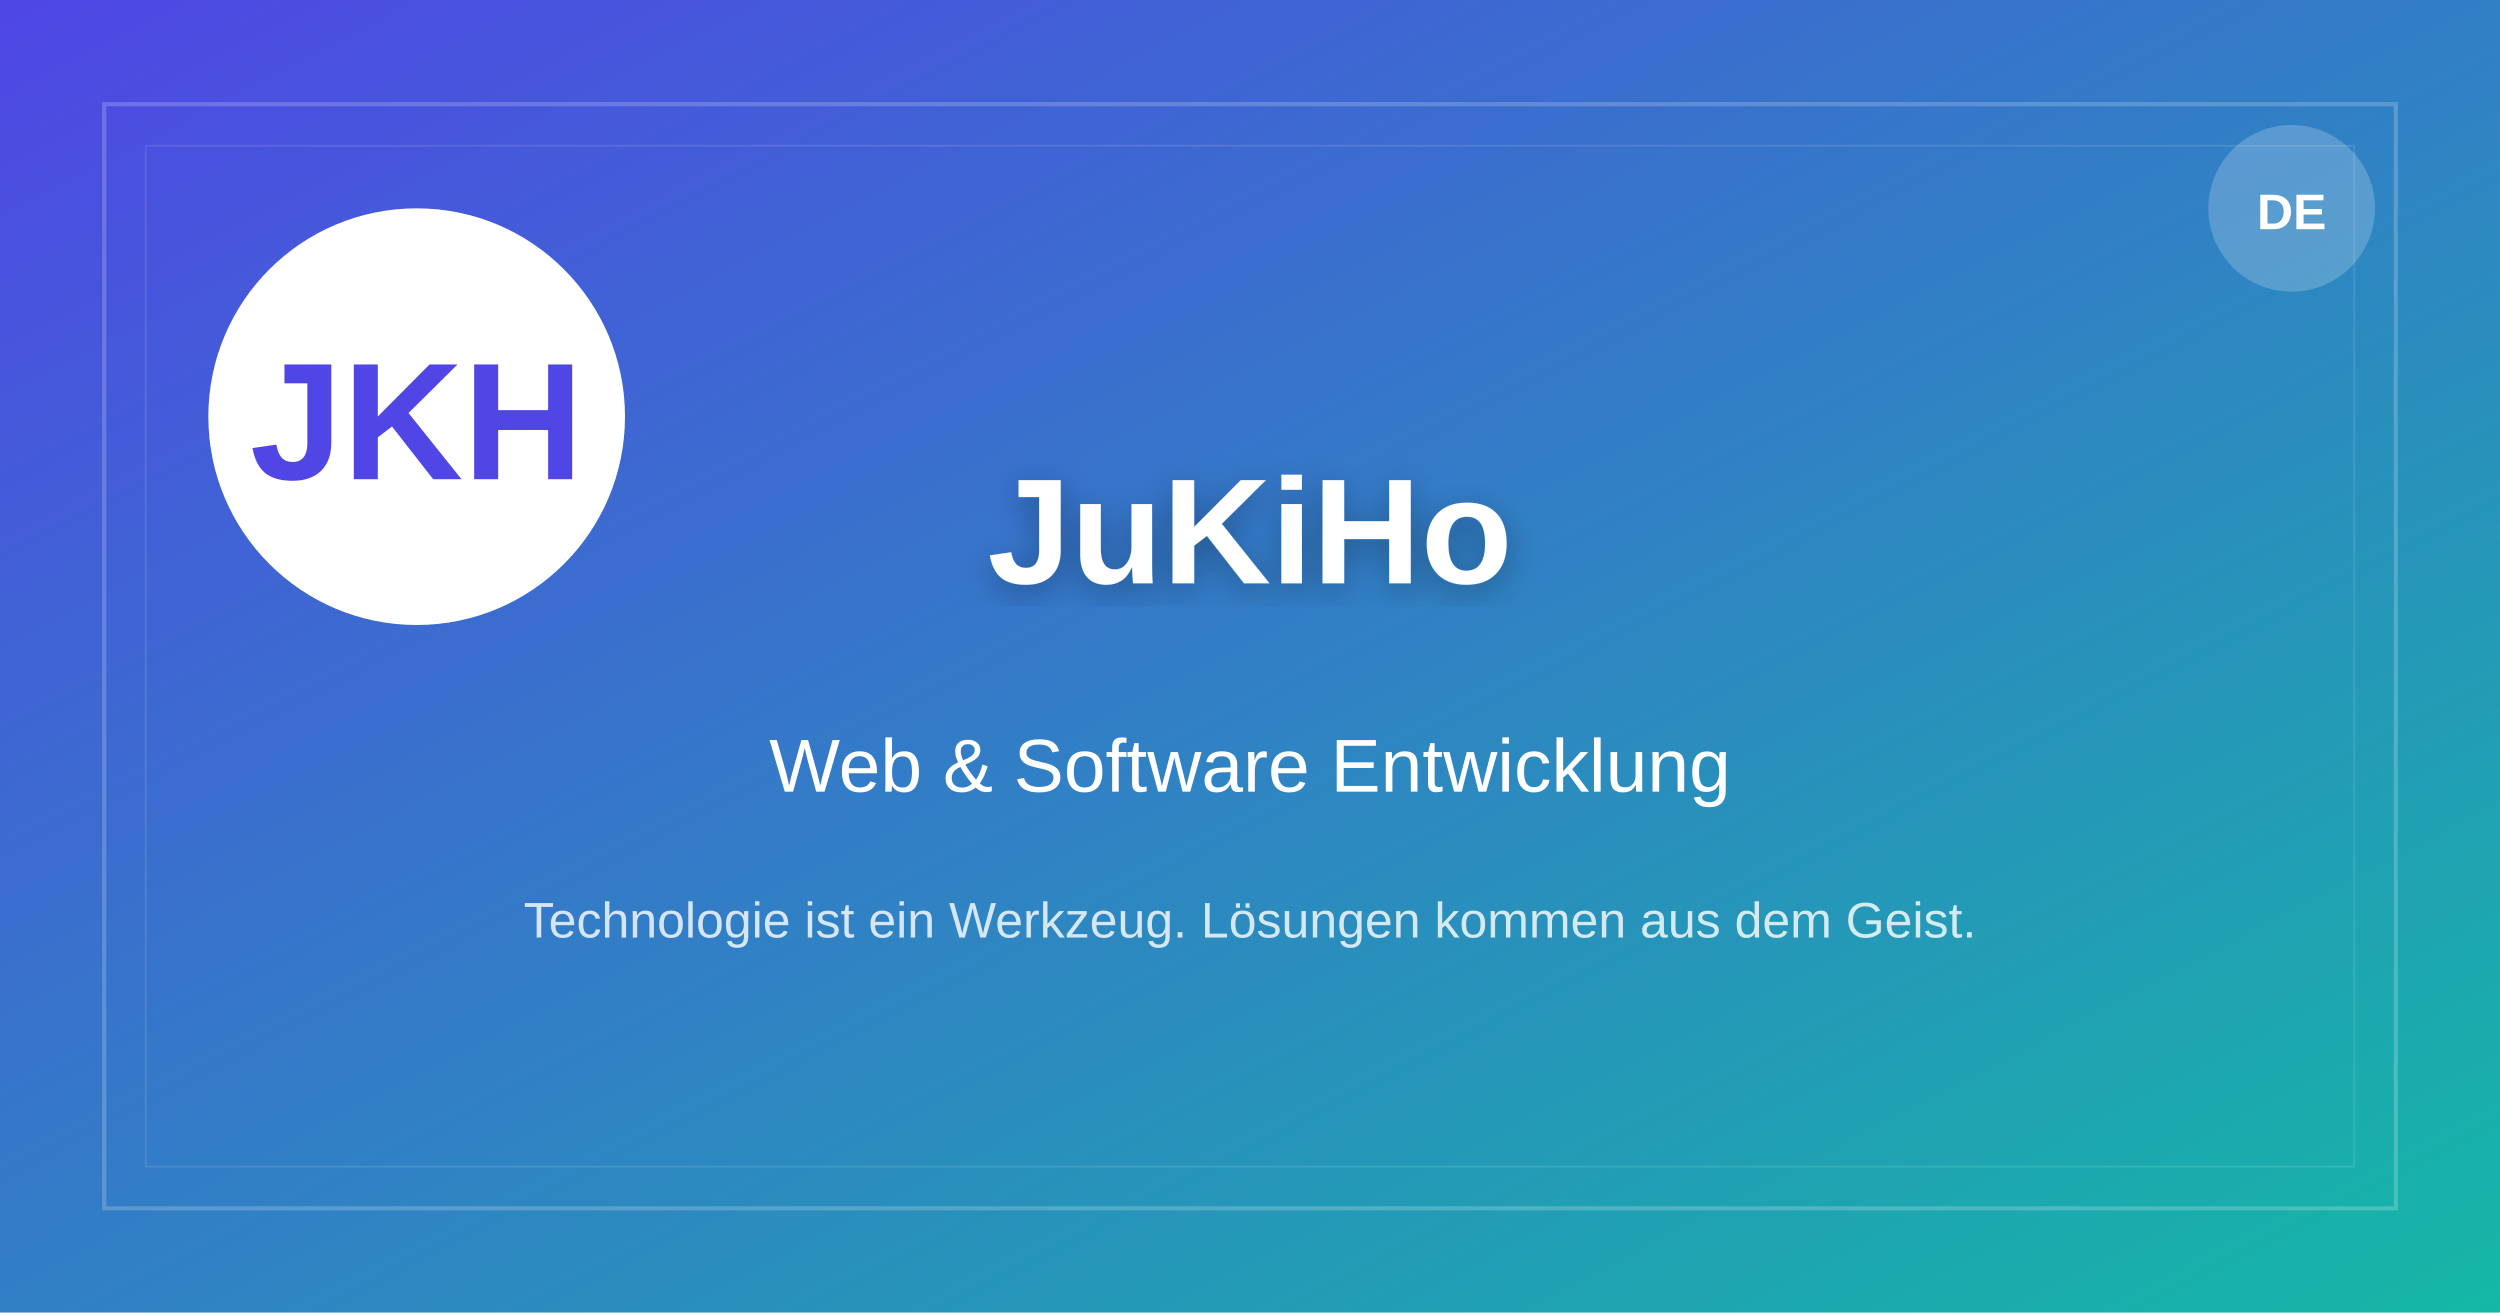
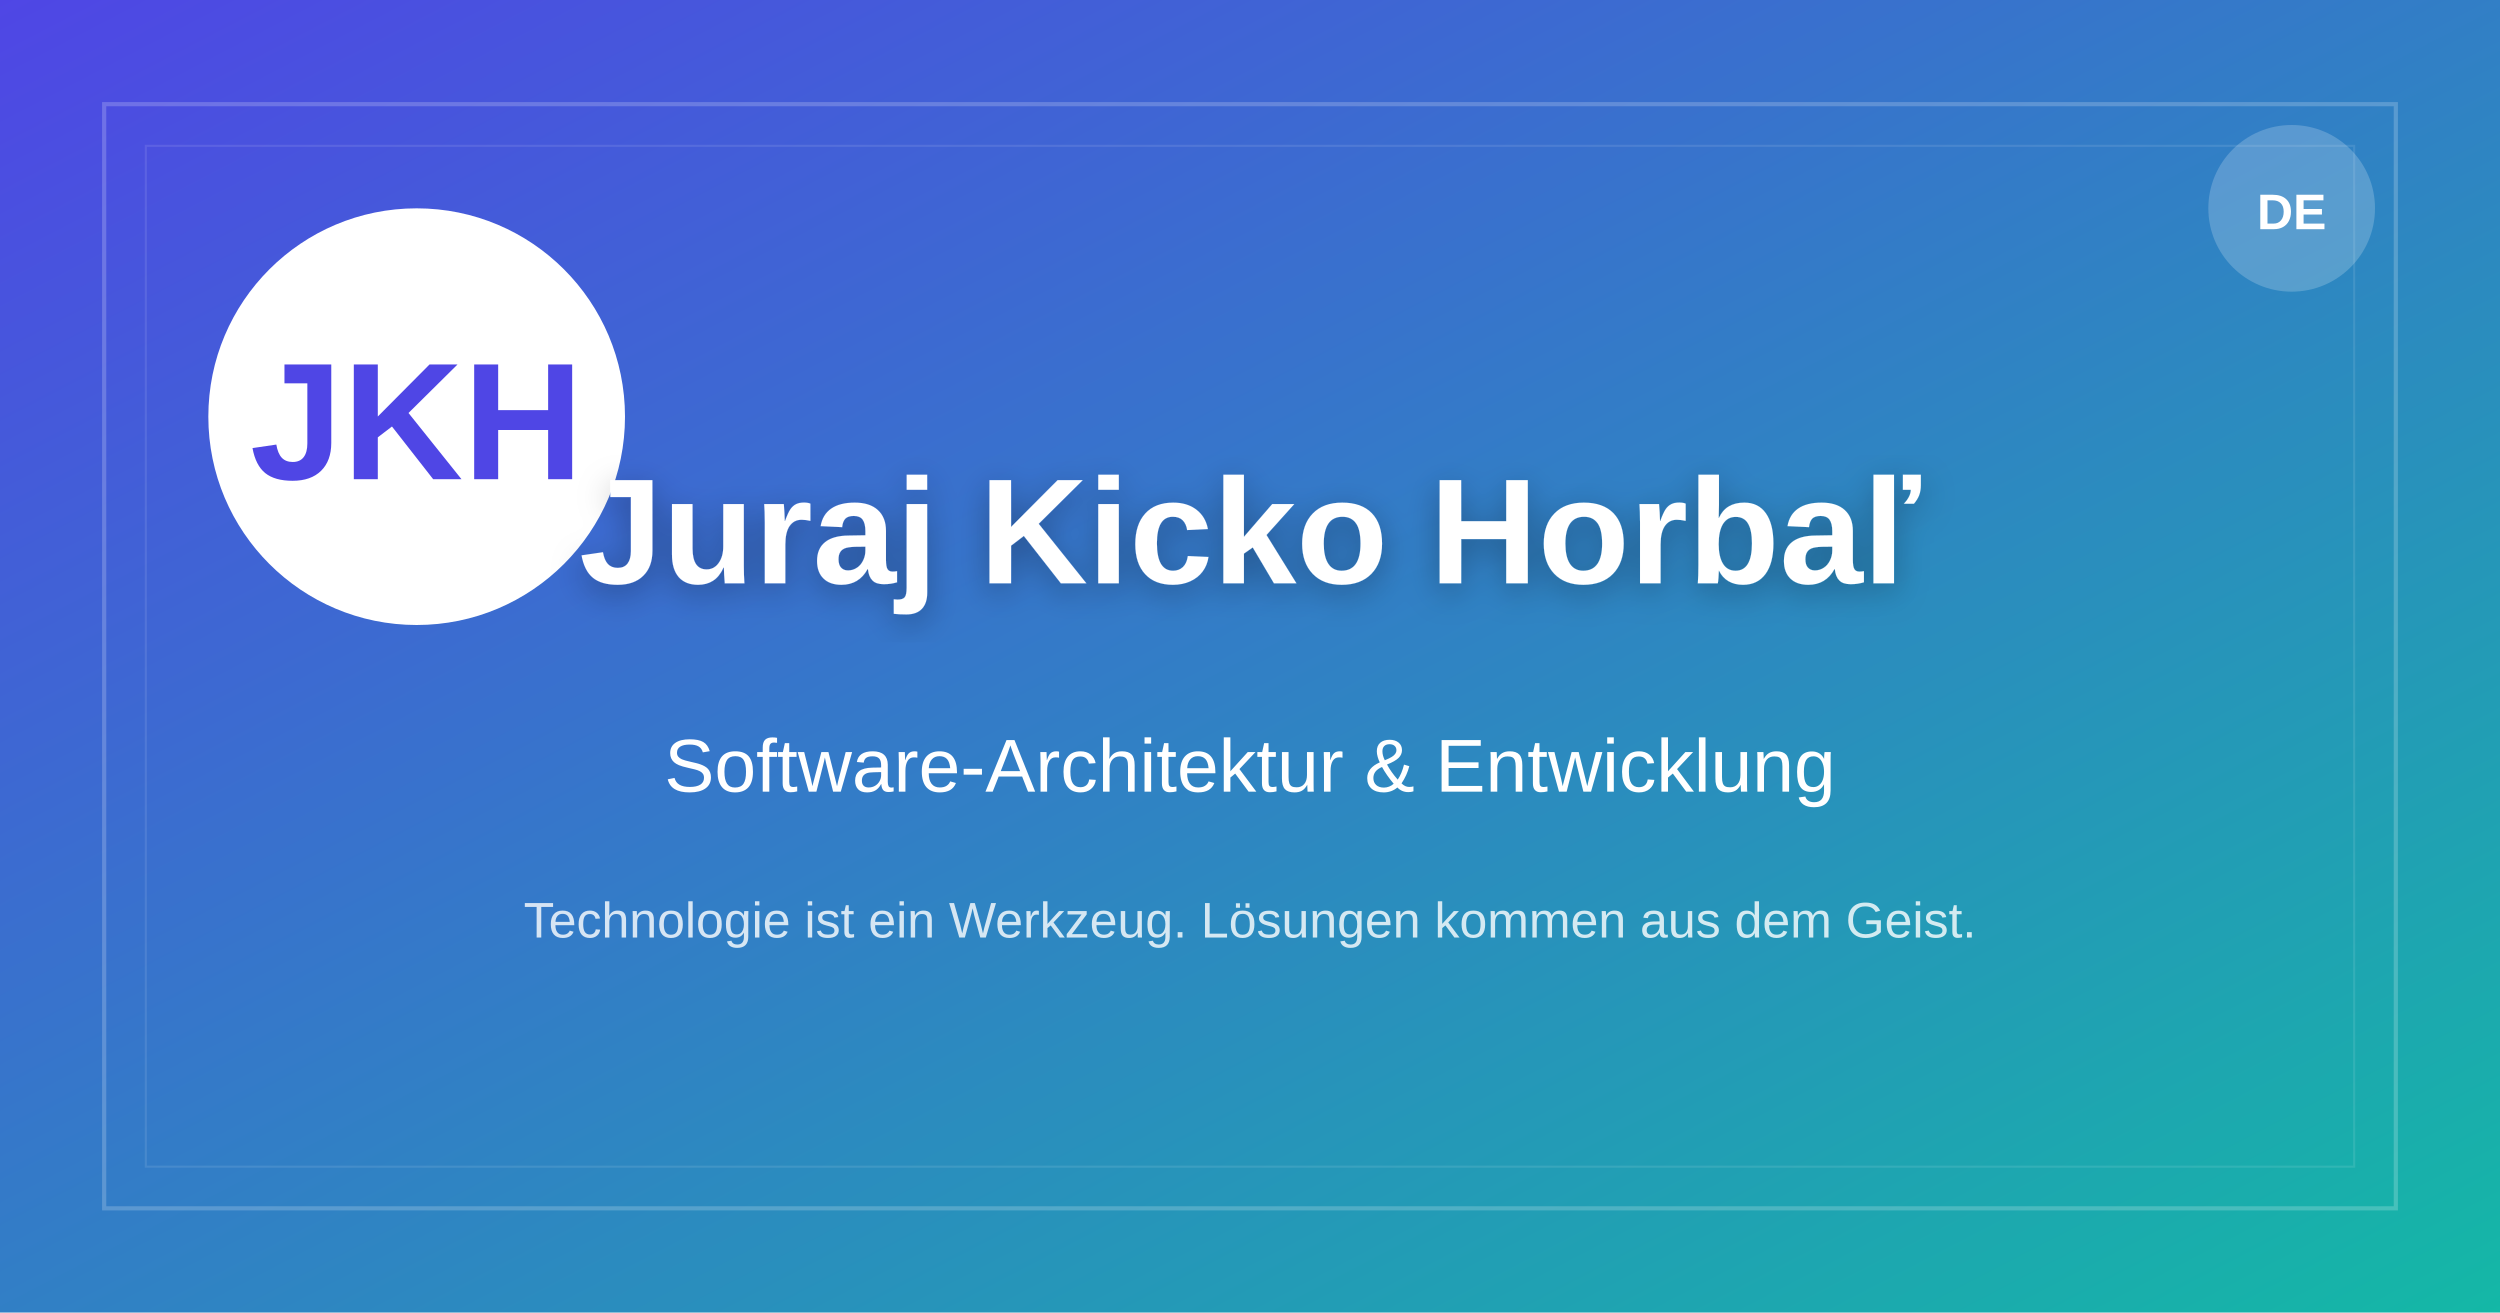
<svg xmlns="http://www.w3.org/2000/svg" width="1200" height="630" viewBox="0 0 1200 630">
  <defs>
    <linearGradient id="bg-gradient" x1="0%" y1="0%" x2="100%" y2="100%">
      <stop offset="0%" stop-color="#4f46e5" />
      <stop offset="100%" stop-color="#14b8a6" />
    </linearGradient>
    <filter id="shadow" x="-20%" y="-20%" width="140%" height="140%">
      <feDropShadow dx="0" dy="4" stdDeviation="8" flood-color="#000" flood-opacity="0.3" />
    </filter>
  </defs>
  <rect width="1200" height="630" fill="url(#bg-gradient)" />
  <rect x="50" y="50" width="1100" height="530" stroke="white" stroke-opacity="0.2" stroke-width="2" fill="none" />
  <rect x="70" y="70" width="1060" height="490" stroke="white" stroke-opacity="0.1" stroke-width="1" fill="none" />
  <circle cx="200" cy="200" r="100" fill="white" />
  <text x="200" y="230" font-family="Arial, sans-serif" font-size="80" font-weight="bold" text-anchor="middle" fill="#4f46e5">JKH</text>
-   <text x="600" y="280" font-family="Arial, sans-serif" font-size="72" font-weight="bold" text-anchor="middle" fill="white" filter="url(#shadow)">JuKiHo</text>
-   <text x="600" y="380" font-family="Arial, sans-serif" font-size="36" font-weight="normal" text-anchor="middle" fill="white">Web &amp; Software Entwicklung</text>
+   <text x="600" y="280" font-family="Arial, sans-serif" font-size="72" font-weight="bold" text-anchor="middle" fill="white" filter="url(#shadow)">Juraj Kicko Horbaľ</text>
+   <text x="600" y="380" font-family="Arial, sans-serif" font-size="36" font-weight="normal" text-anchor="middle" fill="white">Software-Architektur &amp; Entwicklung</text>
  <text x="600" y="450" font-family="Arial, sans-serif" font-size="24" font-weight="normal" text-anchor="middle" fill="white" opacity="0.8">Technologie ist ein Werkzeug. Lösungen kommen aus dem Geist.</text>
  <circle cx="1100" cy="100" r="40" fill="white" opacity="0.2" />
  <text x="1100" y="110" font-family="Arial, sans-serif" font-size="24" font-weight="bold" text-anchor="middle" fill="white">DE</text>
</svg>
